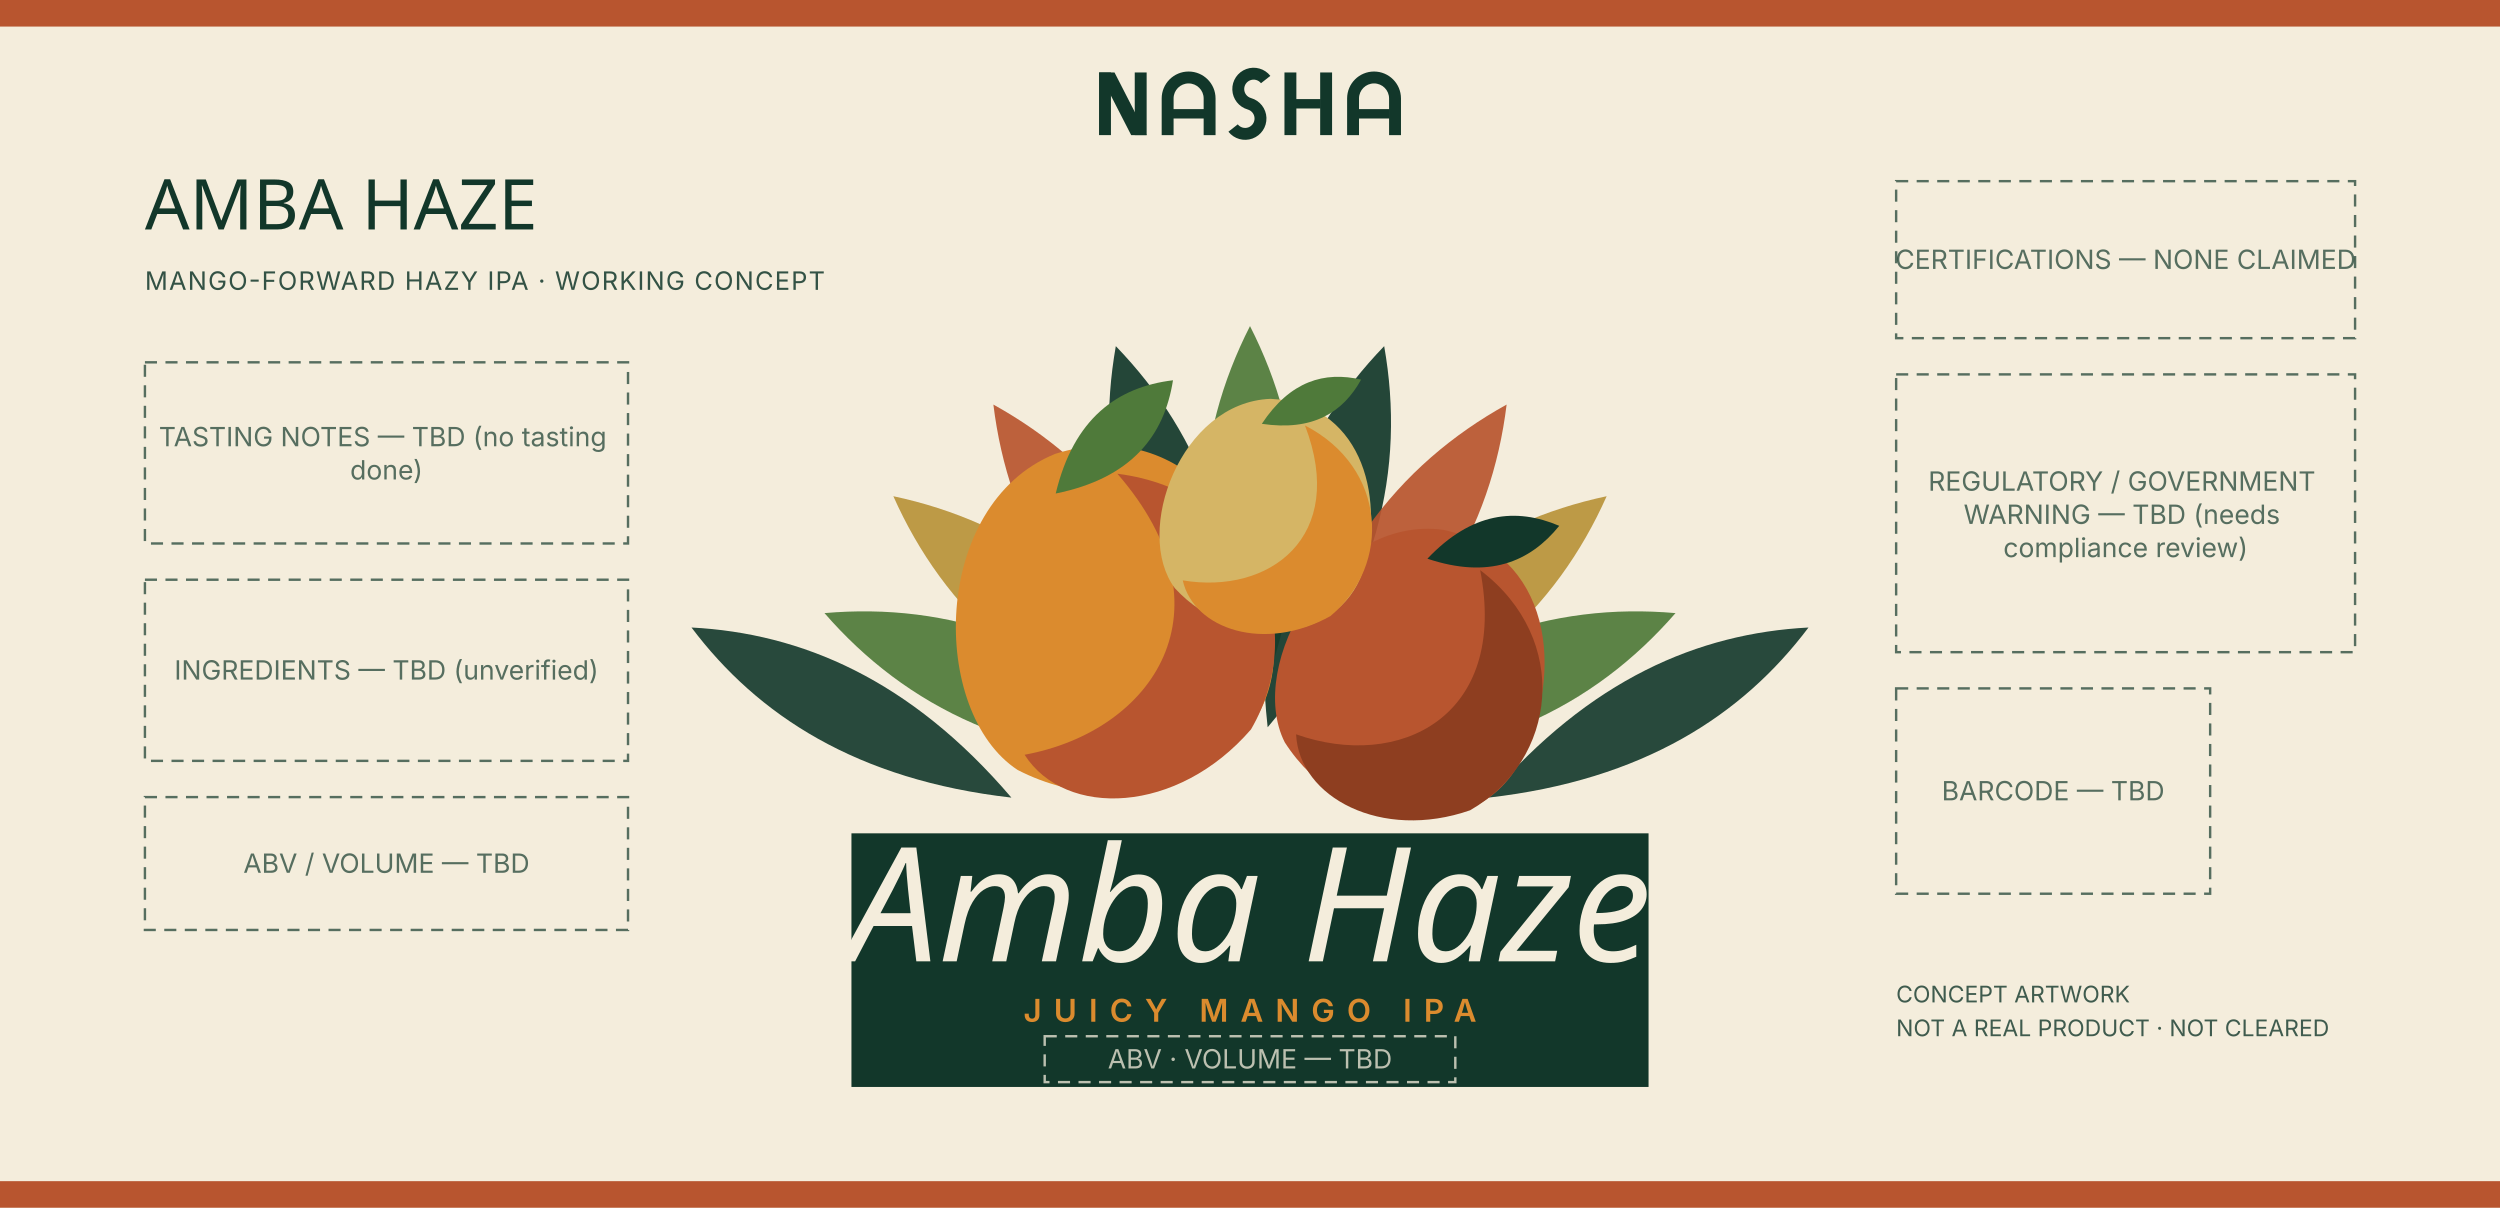
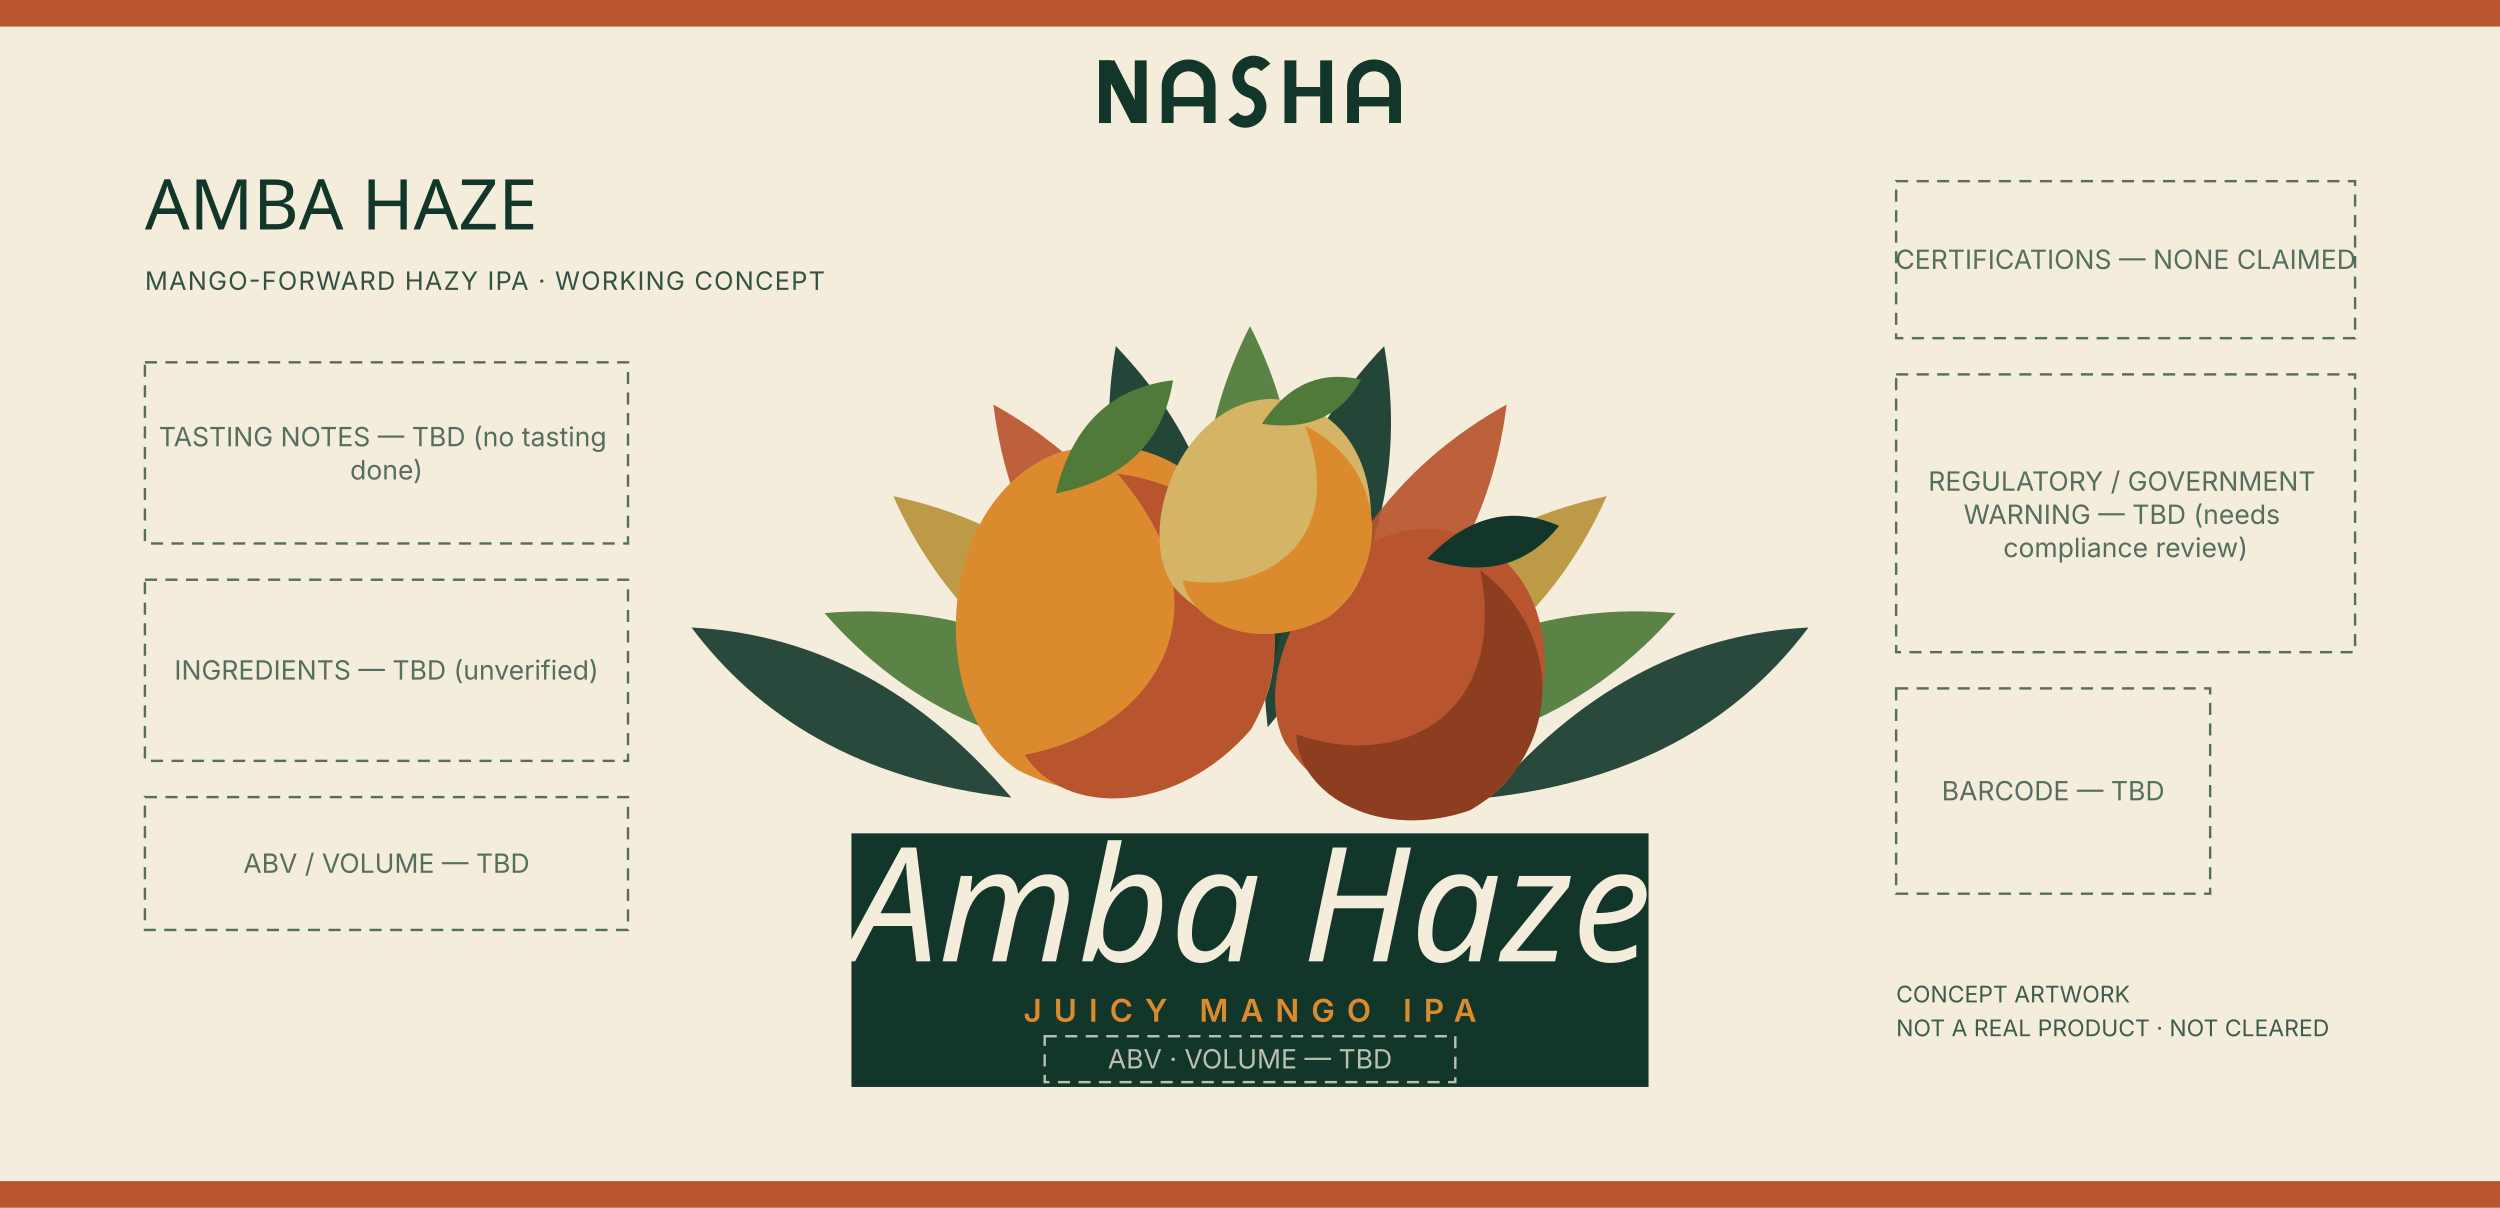
<svg xmlns="http://www.w3.org/2000/svg" viewBox="0 0 2070 1000" width="2070" height="1000">
  <rect width="2070" height="1000" fill="#F4EDDC" />
  <path d="M988.64,631.27C887.49,529.25 784.12,498.81 682.67,507.65C749.51,584.48 845.01,634.39 988.64,631.27z" fill="#4F7A3A" opacity=".92" />
  <path d="M996.14,618.53C929.24,491.40 839.29,432.06 739.68,410.86C781.14,503.87 857.88,579.53 996.14,618.53z" fill="#B8923A" opacity=".92" />
  <path d="M1007.04,608.55C980.23,467.41 911.55,384.37 822.51,334.97C834.95,436.04 886.22,530.82 1007.04,608.55z" fill="#B8552F" opacity=".92" />
  <path d="M1020.38,602.18C1036.01,459.38 994.61,359.88 923.90,286.60C906.25,386.90 927.57,492.53 1020.38,602.18z" fill="#12372A" opacity=".92" />
  <path d="M1035.00,600.00C1091.70,468.00 1081.20,360.75 1035.00,270.00C988.80,360.75 978.30,468.00 1035.00,600.00z" fill="#4F7A3A" opacity=".92" />
  <path d="M1049.62,602.18C1142.43,492.53 1163.75,386.90 1146.10,286.60C1075.39,359.88 1033.99,459.38 1049.62,602.18z" fill="#12372A" opacity=".92" />
  <path d="M1062.96,608.55C1183.78,530.82 1235.05,436.04 1247.49,334.97C1158.45,384.37 1089.77,467.41 1062.96,608.55z" fill="#B8552F" opacity=".92" />
  <path d="M1073.86,618.53C1212.12,579.53 1288.86,503.87 1330.32,410.86C1230.71,432.06 1140.76,491.40 1073.86,618.53z" fill="#B8923A" opacity=".92" />
  <path d="M1081.36,631.27C1224.99,634.39 1320.49,584.48 1387.33,507.65C1285.88,498.81 1182.51,529.25 1081.36,631.27z" fill="#4F7A3A" opacity=".92" />
  <path d="M837.44,660.42C753.67,562.36 663.48,524.32 572.56,519.58C627.33,592.30 709.31,645.80 837.44,660.42z" fill="#12372A" opacity=".9" />
  <path d="M1232.56,660.42C1360.69,645.80 1442.67,592.30 1497.44,519.58C1406.52,524.32 1316.33,562.36 1232.56,660.42z" fill="#12372A" opacity=".9" />
  <g transform="translate(915,520) rotate(-16)">
    <path d="M0,-150.0C108.0,-153.0 153.0,-45.0 129.0,57.0C105.0,147.0 -22.5,168.0 -102.0,93.0C-159.0,27.0 -111.0,-138.0 0,-150.0Z" fill="#DB8B2E" />
    <path d="M45.0,-120.0C150.0,-75.0 165.0,45.0 93.0,114.0C15.0,165.0 -75.0,142.5 -93.0,82.5C15.0,93.0 108.0,15.0 45.0,-120.0Z" fill="#B8552F" />
    <path d="M-8.60,-118.31C55.24,-113.27 90.99,-139.49 110.60,-181.69C64.65,-189.03 22.92,-174.06 -8.60,-118.31z" fill="#4F7A3A" />
  </g>
  <g transform="translate(1165,560) rotate(14)">
    <path d="M0,-125.0C90.0,-127.5 127.5,-37.5 107.5,47.5C87.5,122.5 -18.8,140.0 -85.0,77.5C-132.5,22.5 -92.5,-115.0 0,-125.0Z" fill="#B8552F" />
    <path d="M37.5,-100.0C125.0,-62.5 137.5,37.5 77.5,95.0C12.5,137.5 -62.5,118.8 -77.5,68.8C12.5,77.5 90.0,12.5 37.5,-100.0Z" fill="#8E3E20" />
    <path d="M-7.17,-98.59C46.03,-94.39 75.82,-116.24 92.17,-151.41C53.88,-157.52 19.10,-145.05 -7.17,-98.59z" fill="#12372A" />
  </g>
  <g transform="translate(1045,430) rotate(4)">
    <path d="M0,-100.0C72.0,-102.0 102.0,-30.0 86.0,38.0C70.0,98.0 -15.0,112.0 -68.0,62.0C-106.0,18.0 -74.0,-92.0 0,-100.0Z" fill="#D5B565" />
    <path d="M30.0,-80.0C100.0,-50.0 110.0,30.0 62.0,76.0C10.0,110.0 -50.0,95.0 -62.0,55.0C10.0,62.0 72.0,10.0 30.0,-80.0Z" fill="#DB8B2E" />
    <path d="M-5.73,-78.87C36.83,-75.51 60.66,-93.00 73.73,-121.13C43.10,-126.02 15.28,-116.04 -5.73,-78.87z" fill="#4F7A3A" />
  </g>
  <rect x="705" y="690" width="660" height="210" fill="#12372A" />
-   <g transform="translate(910.0,60) scale(0.5187)" style="color:#12372A;--accent:#B8552F">
+   <g transform="translate(910.0,50) scale(0.5187)" style="color:#12372A;--accent:#B8552F">
    <path transform="translate(0.0,0)" d="M0.00,0.00h19.00v100.00h-19.00z" fill="currentColor" />
    <path transform="translate(0.0,0)" d="M57.00,0.00h19.00v100.00h-19.00z" fill="currentColor" />
    <path transform="translate(0.0,0)" d="M0.00,0.00L24.70,0.00L76.00,100.00L51.30,100.00z" fill="currentColor" />
    <path transform="translate(100.0,0)" d="M0,100V41.50A43.00,43.00 0 0 1 86,41.50V100H67.0V41.50A24.00,24.00 0 0 0 19.0,41.50V100z" fill="currentColor" />
    <path transform="translate(100.0,0)" d="M18.00,58.50h50.00v15.00h-50.00z" fill="currentColor" />
    <g transform="translate(208.0,0)">
      <path d="M58.0,11.3A24.5,24.5 0 1 0 32.0,50A24.5,24.5 0 1 1 6,88.7" fill="none" stroke="currentColor" stroke-width="19.0" stroke-linecap="butt" />
    </g>
    <path transform="translate(296.0,0)" d="M0.00,0.00h19.00v100.00h-19.00z" fill="currentColor" />
    <path transform="translate(296.0,0)" d="M57.00,0.00h19.00v100.00h-19.00z" fill="currentColor" />
    <path transform="translate(296.0,0)" d="M18.00,42.50h40.00v15.00h-40.00z" fill="currentColor" />
    <path transform="translate(396.0,0)" d="M0,100V41.50A43.00,43.00 0 0 1 86,41.50V100H67.0V41.50A24.00,24.00 0 0 0 19.0,41.50V100z" fill="currentColor" />
    <path transform="translate(396.0,0)" d="M18.00,58.50h50.00v15.00h-50.00z" fill="currentColor" />
  </g>
  <text x="1035" y="796" text-anchor="middle" font-family="Instrument Serif" font-style="italic" font-size="132" fill="#F4EDDC">Amba Haze</text>
  <text x="1035" y="846" text-anchor="middle" font-family="Inter" font-weight="600" font-size="26" fill="#DB8B2E" letter-spacing="10">JUICY MANGO IPA</text>
  <rect x="865" y="858" width="340" height="38" fill="none" stroke="#F4EDDC" stroke-width="2" stroke-dasharray="10 7" opacity="0.75" />
  <text text-anchor="middle" font-family="Inter" font-size="22" fill="#F4EDDC" opacity="0.75">
    <tspan x="1035.0" y="884.7">ABV · VOLUME — TBD</tspan>
  </text>
  <rect x="0" y="0" width="2070" height="22" fill="#B8552F" />
  <rect x="0" y="978" width="2070" height="22" fill="#B8552F" />
  <text x="120" y="190" font-family="Instrument Serif" font-size="58" fill="#12372A">AMBA HAZE</text>
  <text x="120" y="240" font-family="Inter" font-size="21" fill="#12372A" opacity=".85" letter-spacing="1">MANGO-FORWARD HAZY IPA · WORKING CONCEPT</text>
  <rect x="120" y="300" width="400" height="150" fill="none" stroke="#12372A" stroke-width="2" stroke-dasharray="10 7" opacity="0.7" />
  <text text-anchor="middle" font-family="Inter" font-size="22" fill="#12372A" opacity="0.7">
    <tspan x="320.0" y="369.5">TASTING NOTES — TBD (no tasting</tspan>
    <tspan x="320.0" y="397.0">done)</tspan>
  </text>
  <rect x="120" y="480" width="400" height="150" fill="none" stroke="#12372A" stroke-width="2" stroke-dasharray="10 7" opacity="0.7" />
  <text text-anchor="middle" font-family="Inter" font-size="22" fill="#12372A" opacity="0.7">
    <tspan x="320.0" y="562.7">INGREDIENTS — TBD (unverified)</tspan>
  </text>
  <rect x="120" y="660" width="400" height="110" fill="none" stroke="#12372A" stroke-width="2" stroke-dasharray="10 7" opacity="0.7" />
  <text text-anchor="middle" font-family="Inter" font-size="22" fill="#12372A" opacity="0.7">
    <tspan x="320.0" y="722.7">ABV / VOLUME — TBD</tspan>
  </text>
  <rect x="1570" y="150" width="380" height="130" fill="none" stroke="#12372A" stroke-width="2" stroke-dasharray="10 7" opacity="0.7" />
  <text text-anchor="middle" font-family="Inter" font-size="22" fill="#12372A" opacity="0.7">
    <tspan x="1760.0" y="222.7">CERTIFICATIONS — NONE CLAIMED</tspan>
  </text>
  <rect x="1570" y="310" width="380" height="230" fill="none" stroke="#12372A" stroke-width="2" stroke-dasharray="10 7" opacity="0.7" />
  <text text-anchor="middle" font-family="Inter" font-size="22" fill="#12372A" opacity="0.7">
    <tspan x="1760.0" y="406.3">REGULATORY / GOVERNMENT</tspan>
    <tspan x="1760.0" y="433.8">WARNING — TBD (needs</tspan>
    <tspan x="1760.0" y="461.3">compliance review)</tspan>
  </text>
  <rect x="1570" y="570" width="260" height="170" fill="none" stroke="#12372A" stroke-width="2" stroke-dasharray="10 7" opacity="0.7" />
  <text text-anchor="middle" font-family="Inter" font-size="22" fill="#12372A" opacity="0.7">
    <tspan x="1700.0" y="662.7">BARCODE — TBD</tspan>
  </text>
  <text x="1570" y="830" font-family="Inter" font-size="19" fill="#12372A" opacity=".8">CONCEPT ARTWORK</text>
  <text x="1570" y="858" font-family="Inter" font-size="19" fill="#12372A" opacity=".8">NOT A REAL PRODUCT · NOT CLEARED</text>
</svg>
